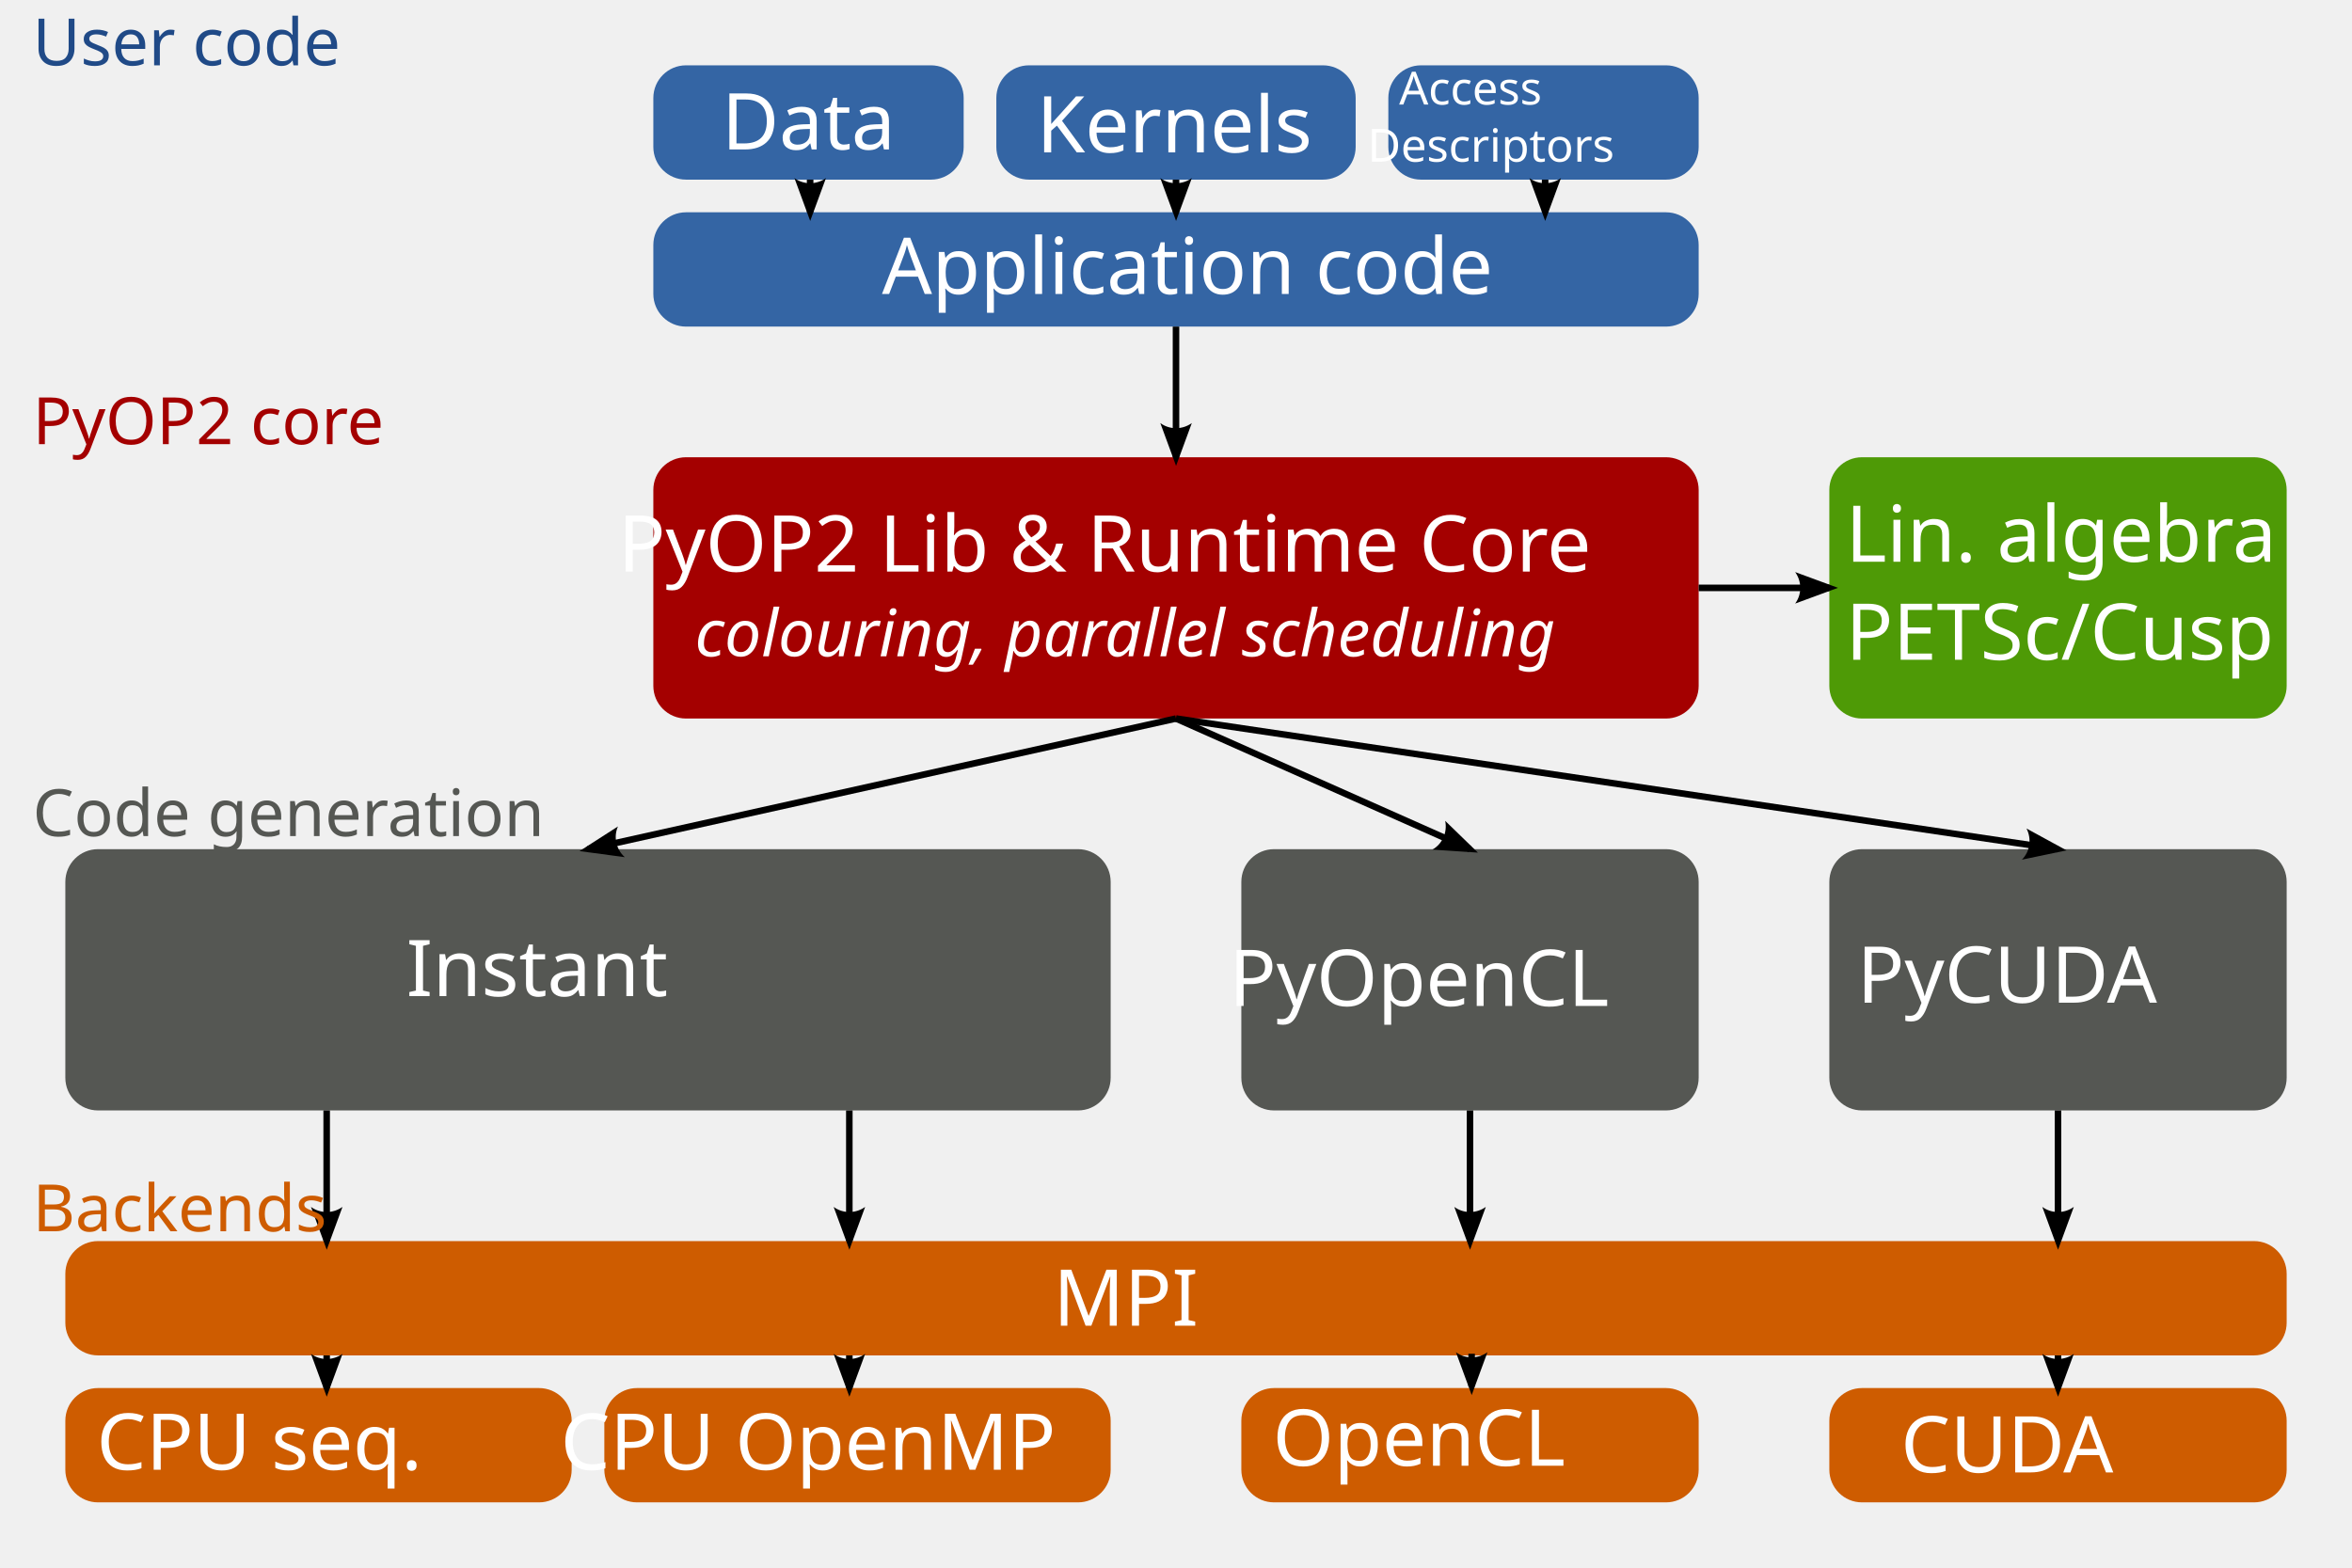
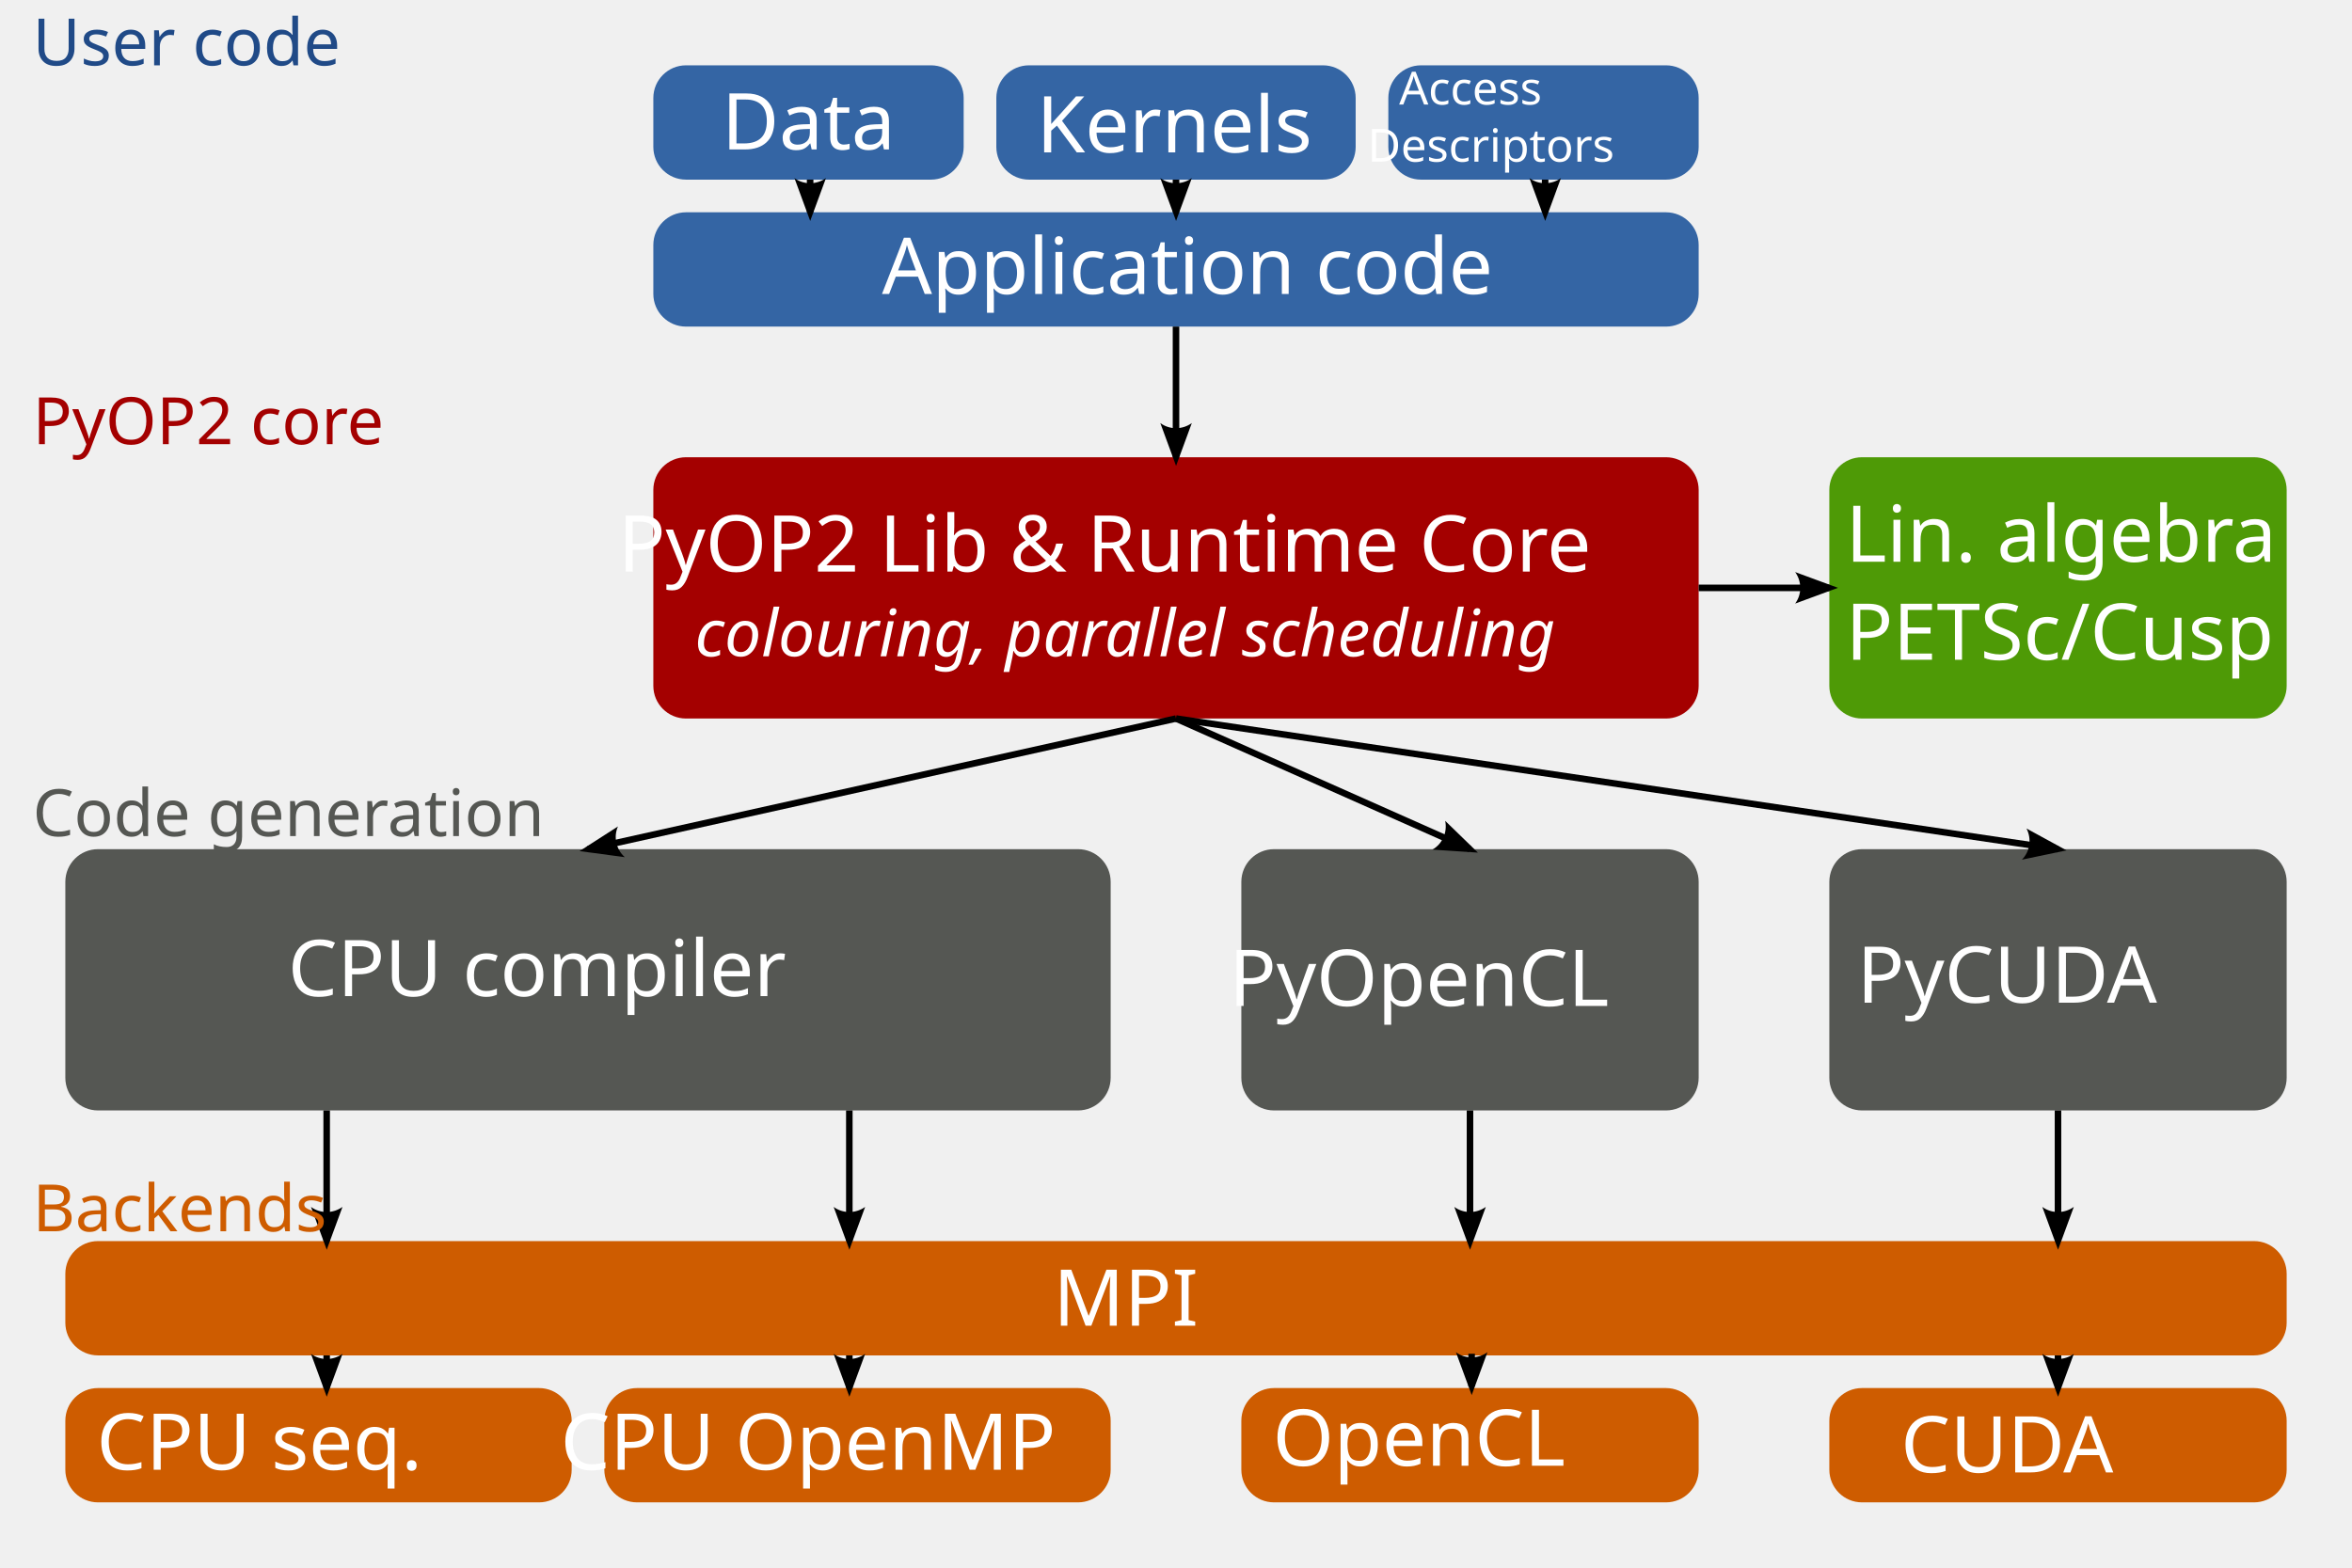
<svg xmlns="http://www.w3.org/2000/svg" width="720" height="480" id="svg34594" version="1.1">
  <defs id="defs34596">
    <marker orient="auto" refY="0" refX="0" id="Arrow2Mend" style="overflow:visible">
      <path id="path12682" style="fill-rule:evenodd;stroke-width:0.625;stroke-linejoin:round" d="M 8.719,4.034 -2.207,0.016 8.719,-4.002 c -1.745,2.372 -1.735,5.617 -6e-7,8.035 z" transform="scale(-0.6,-0.6)" />
    </marker>
    <marker orient="auto" refY="0" refX="0" id="Arrow2Mend-0" style="overflow:visible">
      <path id="path12682-7" style="fill-rule:evenodd;stroke-width:0.625;stroke-linejoin:round" d="M 8.719,4.034 -2.207,0.016 8.719,-4.002 c -1.745,2.372 -1.735,5.617 -6e-7,8.035 z" transform="scale(-0.6,-0.6)" />
    </marker>
    <marker orient="auto" refY="0" refX="0" id="Arrow2Mend-07" style="overflow:visible">
      <path id="path12682-6" style="fill-rule:evenodd;stroke-width:0.625;stroke-linejoin:round" d="M 8.719,4.034 -2.207,0.016 8.719,-4.002 c -1.745,2.372 -1.735,5.617 -6e-7,8.035 z" transform="scale(-0.6,-0.6)" />
    </marker>
    <marker orient="auto" refY="0" refX="0" id="Arrow2Mend-3" style="overflow:visible">
      <path id="path12682-4" style="fill-rule:evenodd;stroke-width:0.625;stroke-linejoin:round" d="M 8.719,4.034 -2.207,0.016 8.719,-4.002 c -1.745,2.372 -1.735,5.617 -6e-7,8.035 z" transform="scale(-0.6,-0.6)" />
    </marker>
    <marker orient="auto" refY="0" refX="0" id="Arrow2Mend-7" style="overflow:visible">
      <path id="path12682-40" style="fill-rule:evenodd;stroke-width:0.625;stroke-linejoin:round" d="M 8.719,4.034 -2.207,0.016 8.719,-4.002 c -1.745,2.372 -1.735,5.617 -6e-7,8.035 z" transform="scale(-0.6,-0.6)" />
    </marker>
    <marker orient="auto" refY="0" refX="0" id="Arrow2Mend-5" style="overflow:visible">
      <path id="path12682-8" style="fill-rule:evenodd;stroke-width:0.625;stroke-linejoin:round" d="M 8.719,4.034 -2.207,0.016 8.719,-4.002 c -1.745,2.372 -1.735,5.617 -6e-7,8.035 z" transform="scale(-0.6,-0.6)" />
    </marker>
    <marker orient="auto" refY="0" refX="0" id="Arrow2Mend-9" style="overflow:visible">
      <path id="path12682-2" style="fill-rule:evenodd;stroke-width:0.625;stroke-linejoin:round" d="M 8.719,4.034 -2.207,0.016 8.719,-4.002 c -1.745,2.372 -1.735,5.617 -6e-7,8.035 z" transform="scale(-0.6,-0.6)" />
    </marker>
    <marker orient="auto" refY="0" refX="0" id="Arrow2Mend-78" style="overflow:visible">
      <path id="path12682-79" style="fill-rule:evenodd;stroke-width:0.625;stroke-linejoin:round" d="M 8.719,4.034 -2.207,0.016 8.719,-4.002 c -1.745,2.372 -1.735,5.617 -6e-7,8.035 z" transform="scale(-0.6,-0.6)" />
    </marker>
    <marker orient="auto" refY="0" refX="0" id="Arrow2Mend-96" style="overflow:visible">
      <path id="path12682-27" style="fill-rule:evenodd;stroke-width:0.625;stroke-linejoin:round" d="M 8.719,4.034 -2.207,0.016 8.719,-4.002 c -1.745,2.372 -1.735,5.617 -6e-7,8.035 z" transform="scale(-0.6,-0.6)" />
    </marker>
    <marker orient="auto" refY="0" refX="0" id="Arrow2Mend-4" style="overflow:visible">
      <path id="path12682-71" style="fill-rule:evenodd;stroke-width:0.625;stroke-linejoin:round" d="M 8.719,4.034 -2.207,0.016 8.719,-4.002 c -1.745,2.372 -1.735,5.617 -6e-7,8.035 z" transform="scale(-0.6,-0.6)" />
    </marker>
    <marker orient="auto" refY="0" refX="0" id="Arrow2Mend-79" style="overflow:visible">
      <path id="path12682-24" style="fill-rule:evenodd;stroke-width:0.625;stroke-linejoin:round" d="M 8.719,4.034 -2.207,0.016 8.719,-4.002 c -1.745,2.372 -1.735,5.617 -6e-7,8.035 z" transform="scale(-0.6,-0.6)" />
    </marker>
    <marker orient="auto" refY="0" refX="0" id="Arrow2Mend-8" style="overflow:visible">
      <path id="path12682-23" style="fill-rule:evenodd;stroke-width:0.625;stroke-linejoin:round" d="M 8.719,4.034 -2.207,0.016 8.719,-4.002 c -1.745,2.372 -1.735,5.617 -6e-7,8.035 z" transform="scale(-0.6,-0.6)" />
    </marker>
    <marker orient="auto" refY="0" refX="0" id="Arrow2Mend-43" style="overflow:visible">
      <path id="path12682-9" style="fill-rule:evenodd;stroke-width:0.625;stroke-linejoin:round" d="M 8.719,4.034 -2.207,0.016 8.719,-4.002 c -1.745,2.372 -1.735,5.617 -6e-7,8.035 z" transform="scale(-0.6,-0.6)" />
    </marker>
    <marker orient="auto" refY="0" refX="0" id="Arrow2Mend-1" style="overflow:visible">
      <path id="path12682-70" style="fill-rule:evenodd;stroke-width:0.625;stroke-linejoin:round" d="M 8.719,4.034 -2.207,0.016 8.719,-4.002 c -1.745,2.372 -1.735,5.617 -6e-7,8.035 z" transform="scale(-0.6,-0.6)" />
    </marker>
    <marker orient="auto" refY="0" refX="0" id="Arrow2Mend-57" style="overflow:visible">
      <path id="path12682-1" style="fill-rule:evenodd;stroke-width:0.625;stroke-linejoin:round" d="M 8.719,4.034 -2.207,0.016 8.719,-4.002 c -1.745,2.372 -1.735,5.617 -6e-7,8.035 z" transform="scale(-0.6,-0.6)" />
    </marker>
    <marker orient="auto" refY="0" refX="0" id="Arrow2Mend-75" style="overflow:visible">
      <path id="path12682-5" style="fill-rule:evenodd;stroke-width:0.625;stroke-linejoin:round" d="M 8.719,4.034 -2.207,0.016 8.719,-4.002 c -1.745,2.372 -1.735,5.617 -6e-7,8.035 z" transform="scale(-0.6,-0.6)" />
    </marker>
    <marker orient="auto" refY="0" refX="0" id="Arrow2Mend-18" style="overflow:visible">
      <path id="path12682-0" style="fill-rule:evenodd;stroke-width:0.625;stroke-linejoin:round" d="M 8.719,4.034 -2.207,0.016 8.719,-4.002 c -1.745,2.372 -1.735,5.617 -6e-7,8.035 z" transform="scale(-0.6,-0.6)" />
    </marker>
  </defs>
  <g id="layer20" style="display:none">
    <rect style="fill:#fcaf3e;fill-opacity:1;fill-rule:nonzero;stroke-width:2;stroke-miterlimit:4;stroke-dasharray:none" id="rect36087" width="720" height="120" x="0" y="360" />
    <rect style="fill:#d3d7cf;fill-opacity:1;fill-rule:nonzero;stroke-width:2;stroke-miterlimit:4;stroke-dasharray:none" id="rect36089" width="720" height="120" x="0" y="240" />
    <rect style="fill:#ef2929;fill-opacity:1;fill-rule:nonzero;stroke-width:2;stroke-miterlimit:4;stroke-dasharray:none" id="rect36091" width="720" height="120" x="0" y="120" />
    <rect style="fill:#729fcf;fill-opacity:1;fill-rule:nonzero;stroke-width:2;stroke-miterlimit:4;stroke-dasharray:none" id="rect36093" width="720" height="120" x="0" y="0" />
  </g>
  <g id="layer1" transform="translate(-40,-120)">
    <rect style="fill:#ce5c00;fill-opacity:1;fill-rule:nonzero" id="rect34624" width="140" height="35" x="420" y="545" rx="10" ry="10" />
    <rect style="fill:#ce5c00;fill-opacity:1;fill-rule:nonzero" id="rect34626" width="140" height="35" x="600" y="545" rx="10" ry="10" />
    <rect style="fill:#ce5c00;fill-opacity:1;fill-rule:nonzero" id="rect34690" width="680" height="35" x="60" y="500" rx="10" ry="10" />
    <rect style="fill:#ce5c00;fill-opacity:1;fill-rule:nonzero" id="rect34692" width="155" height="35" x="225" y="545" rx="10" ry="10" />
    <rect style="fill:#ce5c00;fill-opacity:1;fill-rule:nonzero" id="rect34694" width="155" height="35" x="60" y="545" rx="10" ry="10" />
    <text xml:space="preserve" style="font-size:24px;font-style:normal;font-variant:normal;font-weight:normal;font-stretch:normal;text-align:start;line-height:125%;letter-spacing:0px;word-spacing:0px;text-anchor:start;fill:#000000;fill-opacity:1;stroke:none;display:inline;font-family:Ubuntu;-inkscape-font-specification:Ubuntu" x="490" y="568.788" id="text35227-2-8-0-1-6-3">
      <tspan x="490" y="568.788" style="font-weight:500;text-align:center;text-anchor:middle;fill:#ffffff;fill-opacity:1;-inkscape-font-specification:Ubuntu Medium" id="tspan35349-4-3-8">OpenCL</tspan>
    </text>
    <text xml:space="preserve" style="font-size:24px;font-style:normal;font-variant:normal;font-weight:normal;font-stretch:normal;text-align:start;line-height:125%;letter-spacing:0px;word-spacing:0px;text-anchor:start;fill:#000000;fill-opacity:1;stroke:none;display:inline;font-family:Ubuntu;-inkscape-font-specification:Ubuntu" x="670" y="570.828" id="text35227-2-8-0-1-6-3-5">
      <tspan x="670" y="570.828" style="font-weight:500;text-align:center;text-anchor:middle;fill:#ffffff;fill-opacity:1;-inkscape-font-specification:Ubuntu Medium" id="tspan35349-4-3-8-8">CUDA</tspan>
    </text>
  </g>
  <g id="layer14" style="display:inline" transform="translate(-40,-120)">
    <rect style="fill:#555753;fill-opacity:1;fill-rule:nonzero;stroke:none" id="rect34624-8" width="140" height="80" x="420" y="380" rx="10" ry="10" />
    <rect style="fill:#555753;fill-opacity:1;fill-rule:nonzero;stroke:none" id="rect34626-8" width="140" height="80" x="600" y="380" rx="10" ry="10" />
    <rect style="fill:#555753;fill-opacity:1;fill-rule:nonzero;stroke:none" id="rect34622-8" width="320" height="80" x="60" y="380" rx="10" ry="10" />
    <text xml:space="preserve" style="font-size:24px;font-style:normal;font-variant:normal;font-weight:normal;font-stretch:normal;text-align:start;line-height:125%;letter-spacing:0px;word-spacing:0px;text-anchor:start;fill:#000000;fill-opacity:1;stroke:none;font-family:Ubuntu;-inkscape-font-specification:Ubuntu" x="220" y="425" id="text35227-2-8-0-1">
-       <tspan x="220" y="425" style="font-weight:500;text-align:center;text-anchor:middle;fill:#ffffff;fill-opacity:1;-inkscape-font-specification:Ubuntu Medium" id="tspan35349-4">Instant</tspan>
+       <tspan x="220" y="425" style="font-weight:500;text-align:center;text-anchor:middle;fill:#ffffff;fill-opacity:1;-inkscape-font-specification:Ubuntu Medium" id="tspan35349-4">CPU compiler</tspan>
    </text>
    <text xml:space="preserve" style="font-size:24px;font-style:normal;font-variant:normal;font-weight:normal;font-stretch:normal;text-align:start;line-height:125%;letter-spacing:0px;word-spacing:0px;text-anchor:start;fill:#000000;fill-opacity:1;stroke:none;display:inline;font-family:Ubuntu;-inkscape-font-specification:Ubuntu" x="490" y="428" id="text35227-2-8-0-1-6">
      <tspan x="490" y="428" style="font-weight:500;text-align:center;text-anchor:middle;fill:#ffffff;fill-opacity:1;-inkscape-font-specification:Ubuntu Medium" id="tspan35349-4-3">PyOpenCL</tspan>
    </text>
    <text xml:space="preserve" style="font-size:24px;font-style:normal;font-variant:normal;font-weight:normal;font-stretch:normal;text-align:start;line-height:125%;letter-spacing:0px;word-spacing:0px;text-anchor:start;fill:#000000;fill-opacity:1;stroke:none;display:inline;font-family:Ubuntu;-inkscape-font-specification:Ubuntu" x="670" y="427" id="text35227-2-8-0-1-6-2">
      <tspan x="670" y="427" style="font-weight:500;text-align:center;text-anchor:middle;fill:#ffffff;fill-opacity:1;-inkscape-font-specification:Ubuntu Medium" id="tspan35349-4-3-4">PyCUDA</tspan>
    </text>
    <text xml:space="preserve" style="font-size:24px;font-style:normal;font-variant:normal;font-weight:normal;font-stretch:normal;text-align:start;line-height:125%;letter-spacing:0px;word-spacing:0px;text-anchor:start;fill:#000000;fill-opacity:1;stroke:none;display:inline;font-family:Ubuntu;-inkscape-font-specification:Ubuntu" x="303" y="570" id="text35227-2-8-0-1-6-3-0">
      <tspan x="303" y="570" style="font-weight:500;text-align:center;text-anchor:middle;fill:#ffffff;fill-opacity:1;-inkscape-font-specification:Ubuntu Medium" id="tspan35349-4-3-8-5">CPU OpenMP</tspan>
    </text>
    <text xml:space="preserve" style="font-size:24px;font-style:normal;font-variant:normal;font-weight:normal;font-stretch:normal;text-align:start;line-height:125%;letter-spacing:0px;word-spacing:0px;text-anchor:start;fill:#000000;fill-opacity:1;stroke:none;display:inline;font-family:Ubuntu;-inkscape-font-specification:Ubuntu" x="135" y="570" id="text35227-2-8-0-1-6-3-0-8">
      <tspan x="135" y="570" style="font-weight:500;text-align:center;text-anchor:middle;fill:#ffffff;fill-opacity:1;-inkscape-font-specification:Ubuntu Medium" id="tspan35349-4-3-8-5-8">CPU seq.</tspan>
    </text>
    <text xml:space="preserve" style="font-size:24px;font-style:normal;font-variant:normal;font-weight:normal;font-stretch:normal;text-align:start;line-height:125%;letter-spacing:0px;word-spacing:0px;text-anchor:start;fill:#000000;fill-opacity:1;stroke:none;display:inline;font-family:Ubuntu;-inkscape-font-specification:Ubuntu" x="400.24" y="525.9" id="text35227-2-8-0-1-6-3-0-8-5">
      <tspan x="400.24" y="525.9" style="font-weight:500;text-align:center;text-anchor:middle;fill:#ffffff;fill-opacity:1;-inkscape-font-specification:Ubuntu Medium" id="tspan35349-4-3-8-5-8-0">MPI</tspan>
    </text>
  </g>
  <g id="layer15" transform="translate(-40,-120)">
    <rect style="fill:#a40000;fill-opacity:1;fill-rule:nonzero;display:inline" id="rect35204" width="320" height="80" x="240" y="260" rx="10" ry="10" />
    <text xml:space="preserve" style="font-size:24px;font-style:normal;font-variant:normal;font-weight:normal;font-stretch:normal;text-align:start;line-height:125%;letter-spacing:0px;word-spacing:0px;text-anchor:start;fill:#000000;fill-opacity:1;stroke:none;font-family:Ubuntu;-inkscape-font-specification:Ubuntu" x="400" y="295" id="text35227-2-8-0">
      <tspan x="400" y="295" style="font-weight:500;text-align:center;text-anchor:middle;fill:#ffffff;fill-opacity:1;-inkscape-font-specification:Ubuntu Medium" id="tspan35349">PyOP2 Lib &amp; Runtime Core</tspan>
      <tspan x="400" y="320.944" style="font-size:20px;font-style:italic;font-weight:500;text-align:center;text-anchor:middle;fill:#ffffff;fill-opacity:1;-inkscape-font-specification:Ubuntu Medium Italic" id="tspan35905">colouring, parallel scheduling</tspan>
    </text>
  </g>
  <g id="layer16" transform="translate(-40,-120)">
    <rect style="fill:#4e9a06;fill-opacity:1;fill-rule:nonzero" id="rect35210" width="140" height="80" x="600" y="260" rx="10" ry="10" />
    <text xml:space="preserve" style="font-size:24px;font-style:normal;font-variant:normal;font-weight:normal;font-stretch:normal;text-align:start;line-height:125%;letter-spacing:0px;word-spacing:0px;text-anchor:start;fill:#000000;fill-opacity:1;stroke:none;font-family:Ubuntu;-inkscape-font-specification:Ubuntu" x="605" y="292" id="text35227-2-8">
      <tspan x="605" y="292" style="font-weight:500;fill:#ffffff;fill-opacity:1;-inkscape-font-specification:Ubuntu Medium" id="tspan35319">Lin. algebra</tspan>
      <tspan x="605" y="322" style="font-weight:500;fill:#ffffff;fill-opacity:1;-inkscape-font-specification:Ubuntu Medium" id="tspan35317">PETSc/Cusp</tspan>
    </text>
  </g>
  <g id="layer17" transform="translate(-40,-120)">
    <rect style="fill:#3465a4;fill-opacity:1;fill-rule:nonzero" id="rect35215" width="320" height="35" x="240" y="185" rx="10" ry="10" />
    <rect style="fill:#3465a4;fill-opacity:1;fill-rule:nonzero" id="rect35221" width="95" height="35" x="465" y="140" rx="10" ry="10" />
    <rect style="fill:#3465a4;fill-opacity:1;fill-rule:nonzero" id="rect35223" width="110" height="35" x="345" y="140" rx="10" ry="10" />
    <rect style="fill:#3465a4;fill-opacity:1;fill-rule:nonzero" id="rect35225" width="95" height="35" x="240" y="140" rx="10" ry="10" />
    <text xml:space="preserve" style="font-size:24px;font-style:normal;font-variant:normal;font-weight:normal;font-stretch:normal;text-align:start;line-height:125%;letter-spacing:0px;word-spacing:0px;text-anchor:start;fill:#000000;fill-opacity:1;stroke:none;font-family:Ubuntu;-inkscape-font-specification:Ubuntu" x="357.314" y="166.656" id="text35227">
      <tspan id="tspan35229" x="357.314" y="166.656" style="font-weight:500;fill:#ffffff;fill-opacity:1;-inkscape-font-specification:Ubuntu Medium">Kernels</tspan>
    </text>
    <text xml:space="preserve" style="font-size:24px;font-style:normal;font-variant:normal;font-weight:normal;font-stretch:normal;text-align:start;line-height:125%;letter-spacing:0px;word-spacing:0px;text-anchor:start;fill:#000000;fill-opacity:1;stroke:none;font-family:Ubuntu;-inkscape-font-specification:Ubuntu" x="260.959" y="165.756" id="text35227-5">
      <tspan id="tspan35229-6" x="260.959" y="165.756" style="font-weight:500;fill:#ffffff;fill-opacity:1;-inkscape-font-specification:Ubuntu Medium">Data</tspan>
    </text>
    <text xml:space="preserve" style="font-size:24px;font-style:normal;font-variant:normal;font-weight:normal;font-stretch:normal;text-align:start;line-height:125%;letter-spacing:0px;word-spacing:0px;text-anchor:start;fill:#000000;fill-opacity:1;stroke:none;font-family:Ubuntu;-inkscape-font-specification:Ubuntu" x="512" y="152" id="text35227-5-0">
      <tspan id="tspan35229-6-1" x="512" y="152" style="font-size:14px;font-weight:500;text-align:center;text-anchor:middle;fill:#ffffff;fill-opacity:1;-inkscape-font-specification:Ubuntu Medium">Access</tspan>
      <tspan x="512" y="169.5" style="font-size:14px;font-weight:500;text-align:center;text-anchor:middle;fill:#ffffff;fill-opacity:1;-inkscape-font-specification:Ubuntu Medium" id="tspan35273">Descriptors</tspan>
    </text>
    <text xml:space="preserve" style="font-size:24px;font-style:normal;font-variant:normal;font-weight:normal;font-stretch:normal;text-align:start;line-height:125%;letter-spacing:0px;word-spacing:0px;text-anchor:start;fill:#000000;fill-opacity:1;stroke:none;font-family:Ubuntu;-inkscape-font-specification:Ubuntu" x="310" y="210" id="text35227-2">
      <tspan id="tspan35229-0" x="310" y="210" style="font-weight:500;fill:#ffffff;fill-opacity:1;-inkscape-font-specification:Ubuntu Medium">Application code</tspan>
    </text>
  </g>
  <g id="layer18" transform="translate(-40,-120)" style="display:inline">
    <path style="fill:none;stroke:#000000;stroke-width:2;stroke-linecap:butt;stroke-linejoin:miter;stroke-miterlimit:4;stroke-opacity:1;stroke-dasharray:none;marker-end:url(#Arrow2Mend)" d="M 400,340 220,380" id="path35590" />
    <path style="fill:none;stroke:#000000;stroke-width:2;stroke-linecap:butt;stroke-linejoin:miter;stroke-miterlimit:4;stroke-opacity:1;stroke-dasharray:none;marker-end:url(#Arrow2Mend)" d="m 400,340 90,40" id="path35590-0" />
    <path style="fill:none;stroke:#000000;stroke-width:2;stroke-linecap:butt;stroke-linejoin:miter;stroke-miterlimit:4;stroke-opacity:1;stroke-dasharray:none;marker-end:url(#Arrow2Mend)" d="m 400,340 270,40" id="path35590-7" />
    <path style="fill:none;stroke:#000000;stroke-width:2;stroke-linecap:butt;stroke-linejoin:miter;stroke-miterlimit:4;stroke-opacity:1;stroke-dasharray:none;marker-end:url(#Arrow2Mend)" d="m 670,460 0,40" id="path35590-6" />
    <path style="fill:none;stroke:#000000;stroke-width:2;stroke-linecap:butt;stroke-linejoin:miter;stroke-miterlimit:4;stroke-opacity:1;stroke-dasharray:none;marker-end:url(#Arrow2Mend)" d="m 490,460 0,40" id="path35590-6-0" />
    <path style="fill:none;stroke:#000000;stroke-width:2;stroke-linecap:butt;stroke-linejoin:miter;stroke-miterlimit:4;stroke-opacity:1;stroke-dasharray:none;marker-end:url(#Arrow2Mend)" d="m 300,460 0,40" id="path35590-6-5" />
    <path style="fill:none;stroke:#000000;stroke-width:2;stroke-linecap:butt;stroke-linejoin:miter;stroke-miterlimit:4;stroke-opacity:1;stroke-dasharray:none;marker-end:url(#Arrow2Mend)" d="m 140,460 0,40" id="path35590-6-9" />
    <path style="fill:none;stroke:#000000;stroke-width:2;stroke-linecap:butt;stroke-linejoin:miter;stroke-miterlimit:4;stroke-opacity:1;stroke-dasharray:none;marker-end:url(#Arrow2Mend)" d="m 560,300 40,0" id="path35590-6-9-3" />
    <path style="fill:none;stroke:#000000;stroke-width:2;stroke-linecap:butt;stroke-linejoin:miter;stroke-miterlimit:4;stroke-opacity:1;stroke-dasharray:none;marker-end:url(#Arrow2Mend)" d="m 400,220 0,40" id="path35590-6-9-2" />
    <path style="fill:none;stroke:#000000;stroke-width:2;stroke-linecap:butt;stroke-linejoin:miter;stroke-miterlimit:4;stroke-opacity:1;stroke-dasharray:none;marker-end:url(#Arrow2Mend)" d="m 513,175 0,10" id="path35590-6-9-2-4" />
    <path style="fill:none;stroke:#000000;stroke-width:2;stroke-linecap:butt;stroke-linejoin:miter;stroke-miterlimit:4;stroke-opacity:1;stroke-dasharray:none;marker-end:url(#Arrow2Mend)" d="m 400,175 0,10" id="path35590-6-9-2-4-2" />
    <path style="fill:none;stroke:#000000;stroke-width:2;stroke-linecap:butt;stroke-linejoin:miter;stroke-miterlimit:4;stroke-opacity:1;stroke-dasharray:none;marker-end:url(#Arrow2Mend)" d="m 288,175 0,10" id="path35590-6-9-2-4-29" />
    <path style="fill:none;stroke:#000000;stroke-width:2;stroke-linecap:butt;stroke-linejoin:miter;stroke-miterlimit:4;stroke-opacity:1;stroke-dasharray:none;marker-end:url(#Arrow2Mend)" d="m 300,535 0,10" id="path35590-6-9-2-4-0" />
    <path style="fill:none;stroke:#000000;stroke-width:2;stroke-linecap:butt;stroke-linejoin:miter;stroke-miterlimit:4;stroke-opacity:1;stroke-dasharray:none;marker-end:url(#Arrow2Mend)" d="m 140,535 0,10" id="path35590-6-9-2-4-06" />
    <path style="fill:none;stroke:#000000;stroke-width:2;stroke-linecap:butt;stroke-linejoin:miter;stroke-miterlimit:4;stroke-opacity:1;stroke-dasharray:none;marker-end:url(#Arrow2Mend);display:inline" d="m 490.5,534.5 0,10" id="path35590-6-9-2-4-0-3" />
    <path style="fill:none;stroke:#000000;stroke-width:2;stroke-linecap:butt;stroke-linejoin:miter;stroke-miterlimit:4;stroke-opacity:1;stroke-dasharray:none;marker-end:url(#Arrow2Mend);display:inline" d="m 670,535 0,10" id="path35590-6-9-2-4-0-1" />
  </g>
  <g id="layer19">
    <text xml:space="preserve" style="font-size:20px;font-style:normal;font-variant:normal;font-weight:normal;font-stretch:normal;text-align:start;line-height:125%;letter-spacing:0px;word-spacing:0px;text-anchor:start;fill:#ce5c00;fill-opacity:1;stroke:none;display:inline;font-family:Ubuntu;-inkscape-font-specification:Ubuntu" x="10" y="377" id="text36014">
      <tspan id="tspan36016" x="10" y="377">Backends</tspan>
    </text>
    <text xml:space="preserve" style="font-size:20px;font-style:normal;font-variant:normal;font-weight:normal;font-stretch:normal;text-align:start;line-height:125%;letter-spacing:0px;word-spacing:0px;text-anchor:start;fill:#555753;fill-opacity:1;stroke:none;display:inline;font-family:Ubuntu;-inkscape-font-specification:Ubuntu" x="10" y="256" id="text36014-3">
      <tspan id="tspan36016-2" x="10" y="256">Code generation</tspan>
    </text>
    <text xml:space="preserve" style="font-size:20px;font-style:normal;font-variant:normal;font-weight:normal;font-stretch:normal;text-align:start;line-height:125%;letter-spacing:0px;word-spacing:0px;text-anchor:start;fill:#a40000;fill-opacity:1;stroke:none;display:inline;font-family:Ubuntu;-inkscape-font-specification:Ubuntu" x="10" y="136" id="text36014-3-8">
      <tspan id="tspan36016-2-2" x="10" y="136">PyOP2 core</tspan>
    </text>
    <text xml:space="preserve" style="font-size:20px;font-style:normal;font-variant:normal;font-weight:normal;font-stretch:normal;text-align:start;line-height:125%;letter-spacing:0px;word-spacing:0px;text-anchor:start;fill:#204a87;fill-opacity:1;stroke:none;display:inline;font-family:Ubuntu;-inkscape-font-specification:Ubuntu" x="10" y="20" id="text36014-32">
      <tspan id="tspan36016-9" x="10" y="20">User code</tspan>
    </text>
  </g>
</svg>
